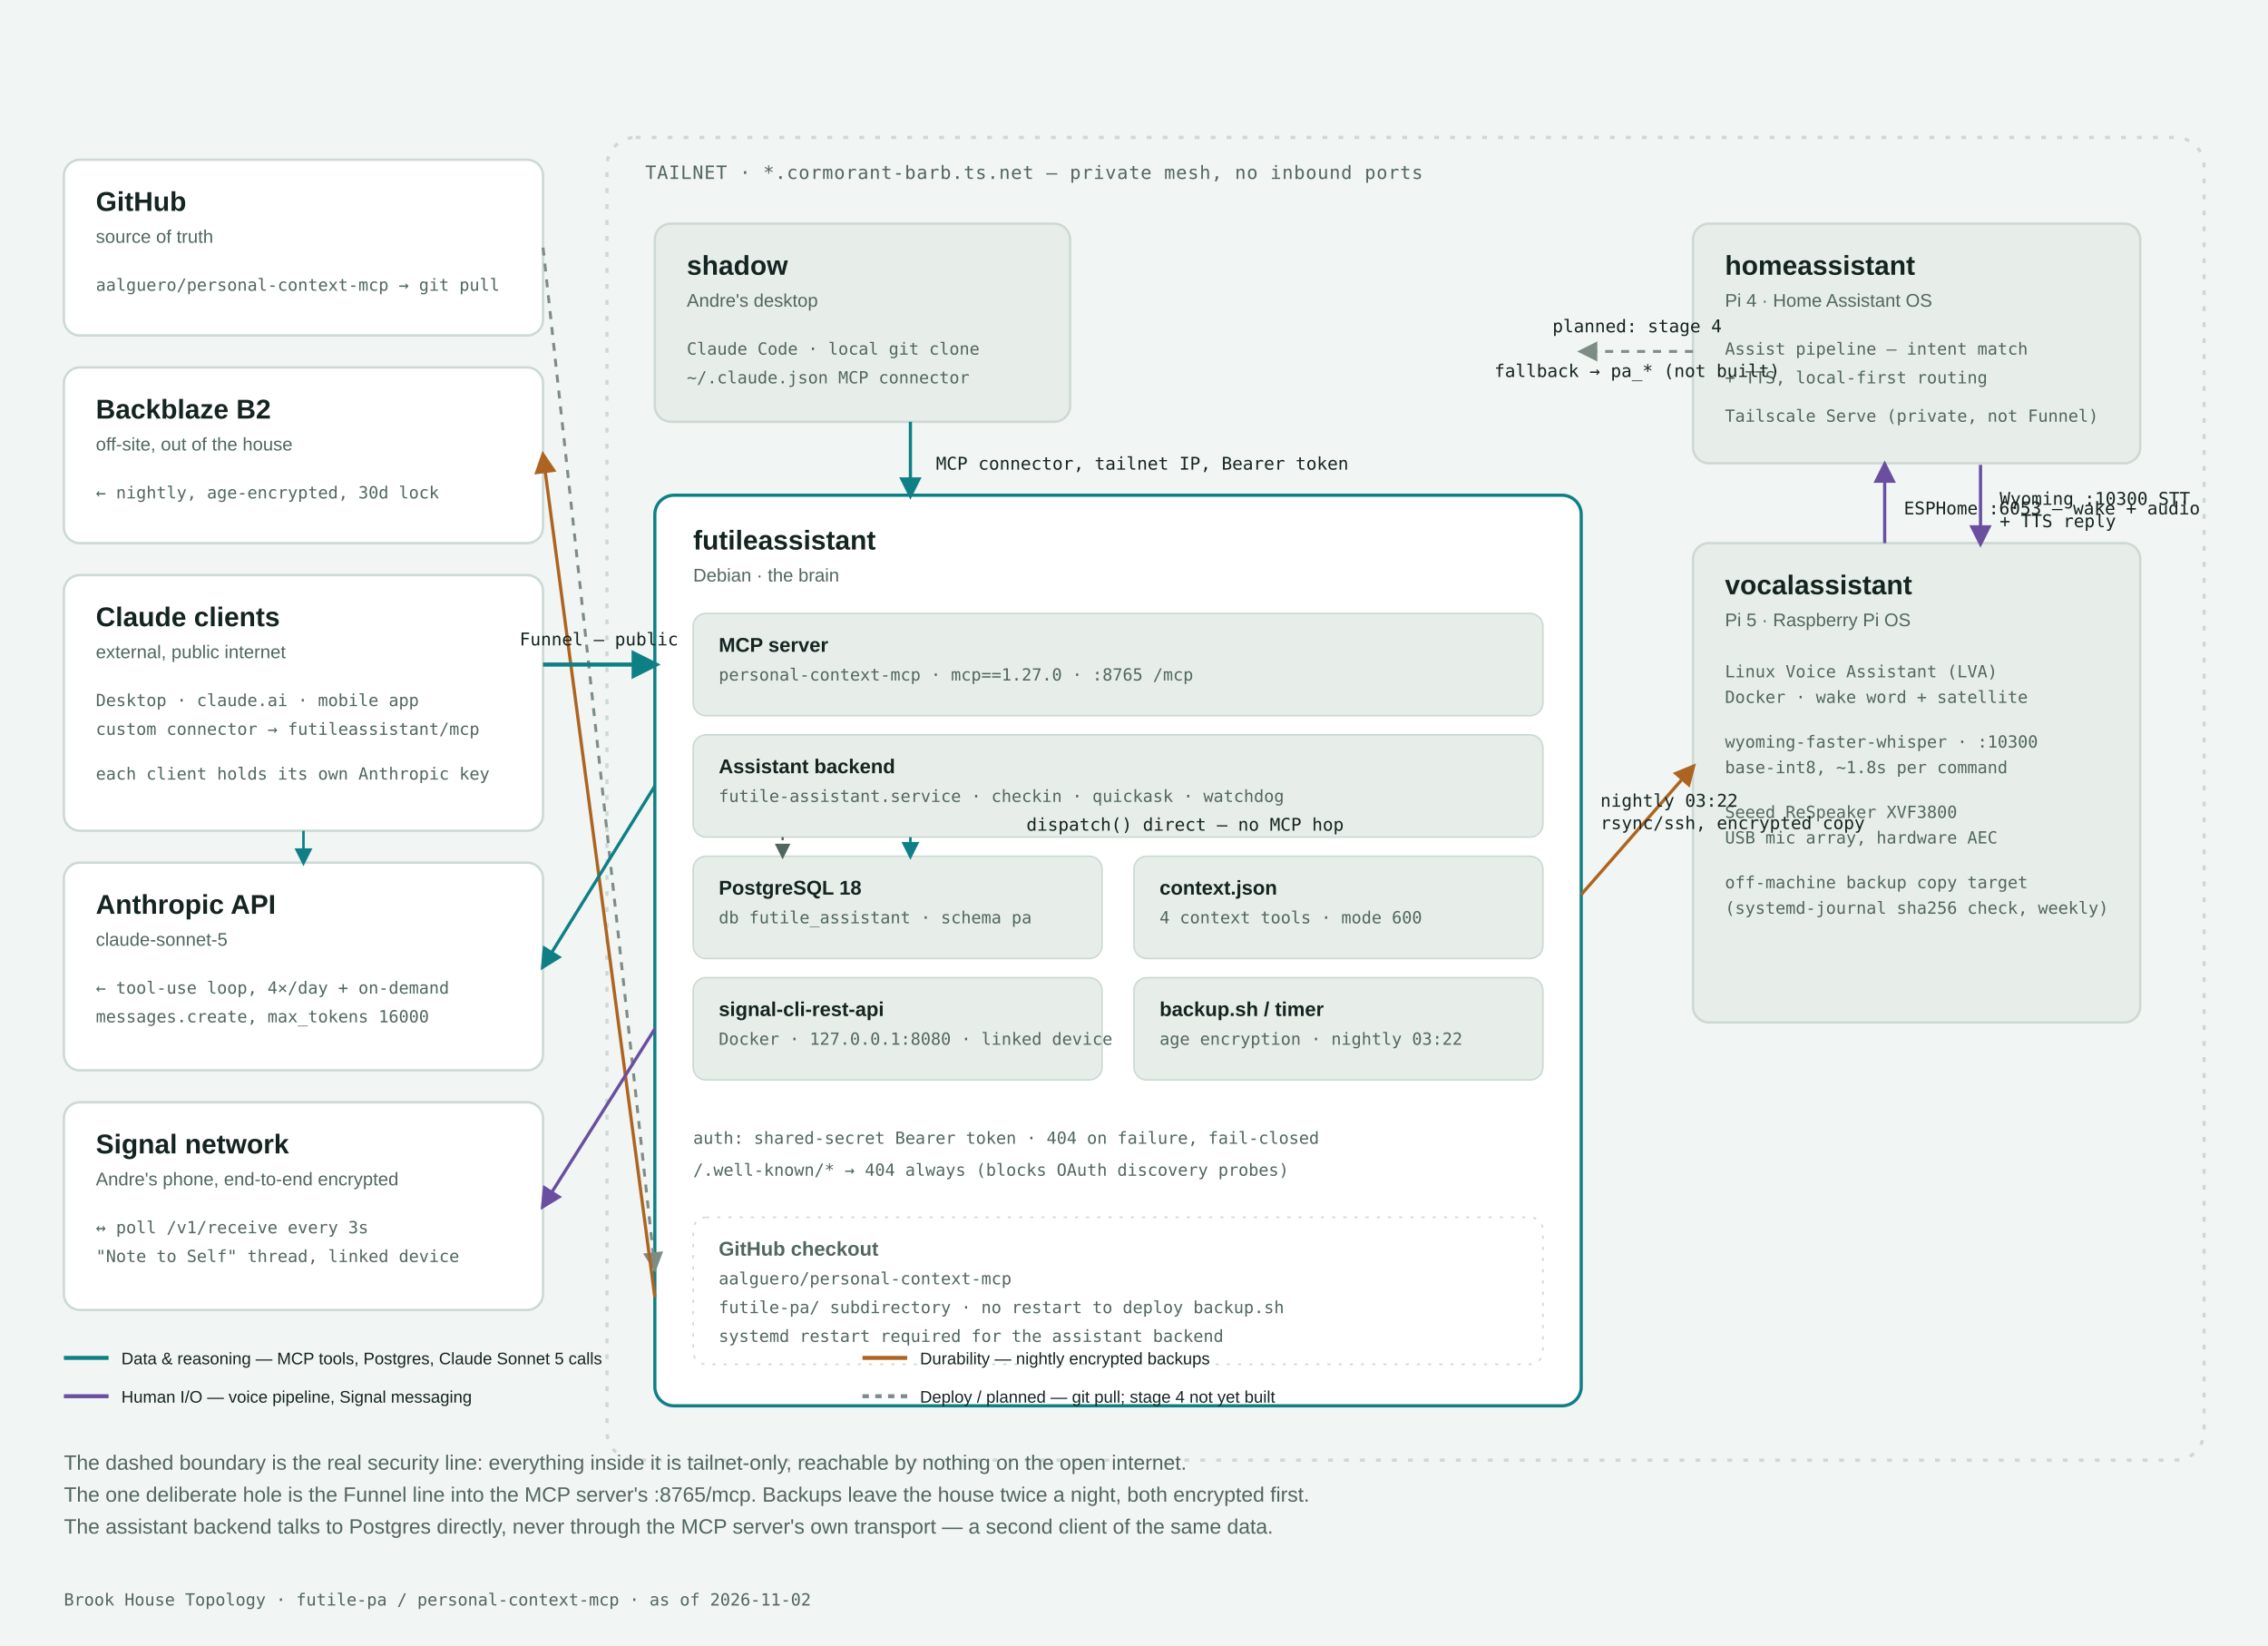
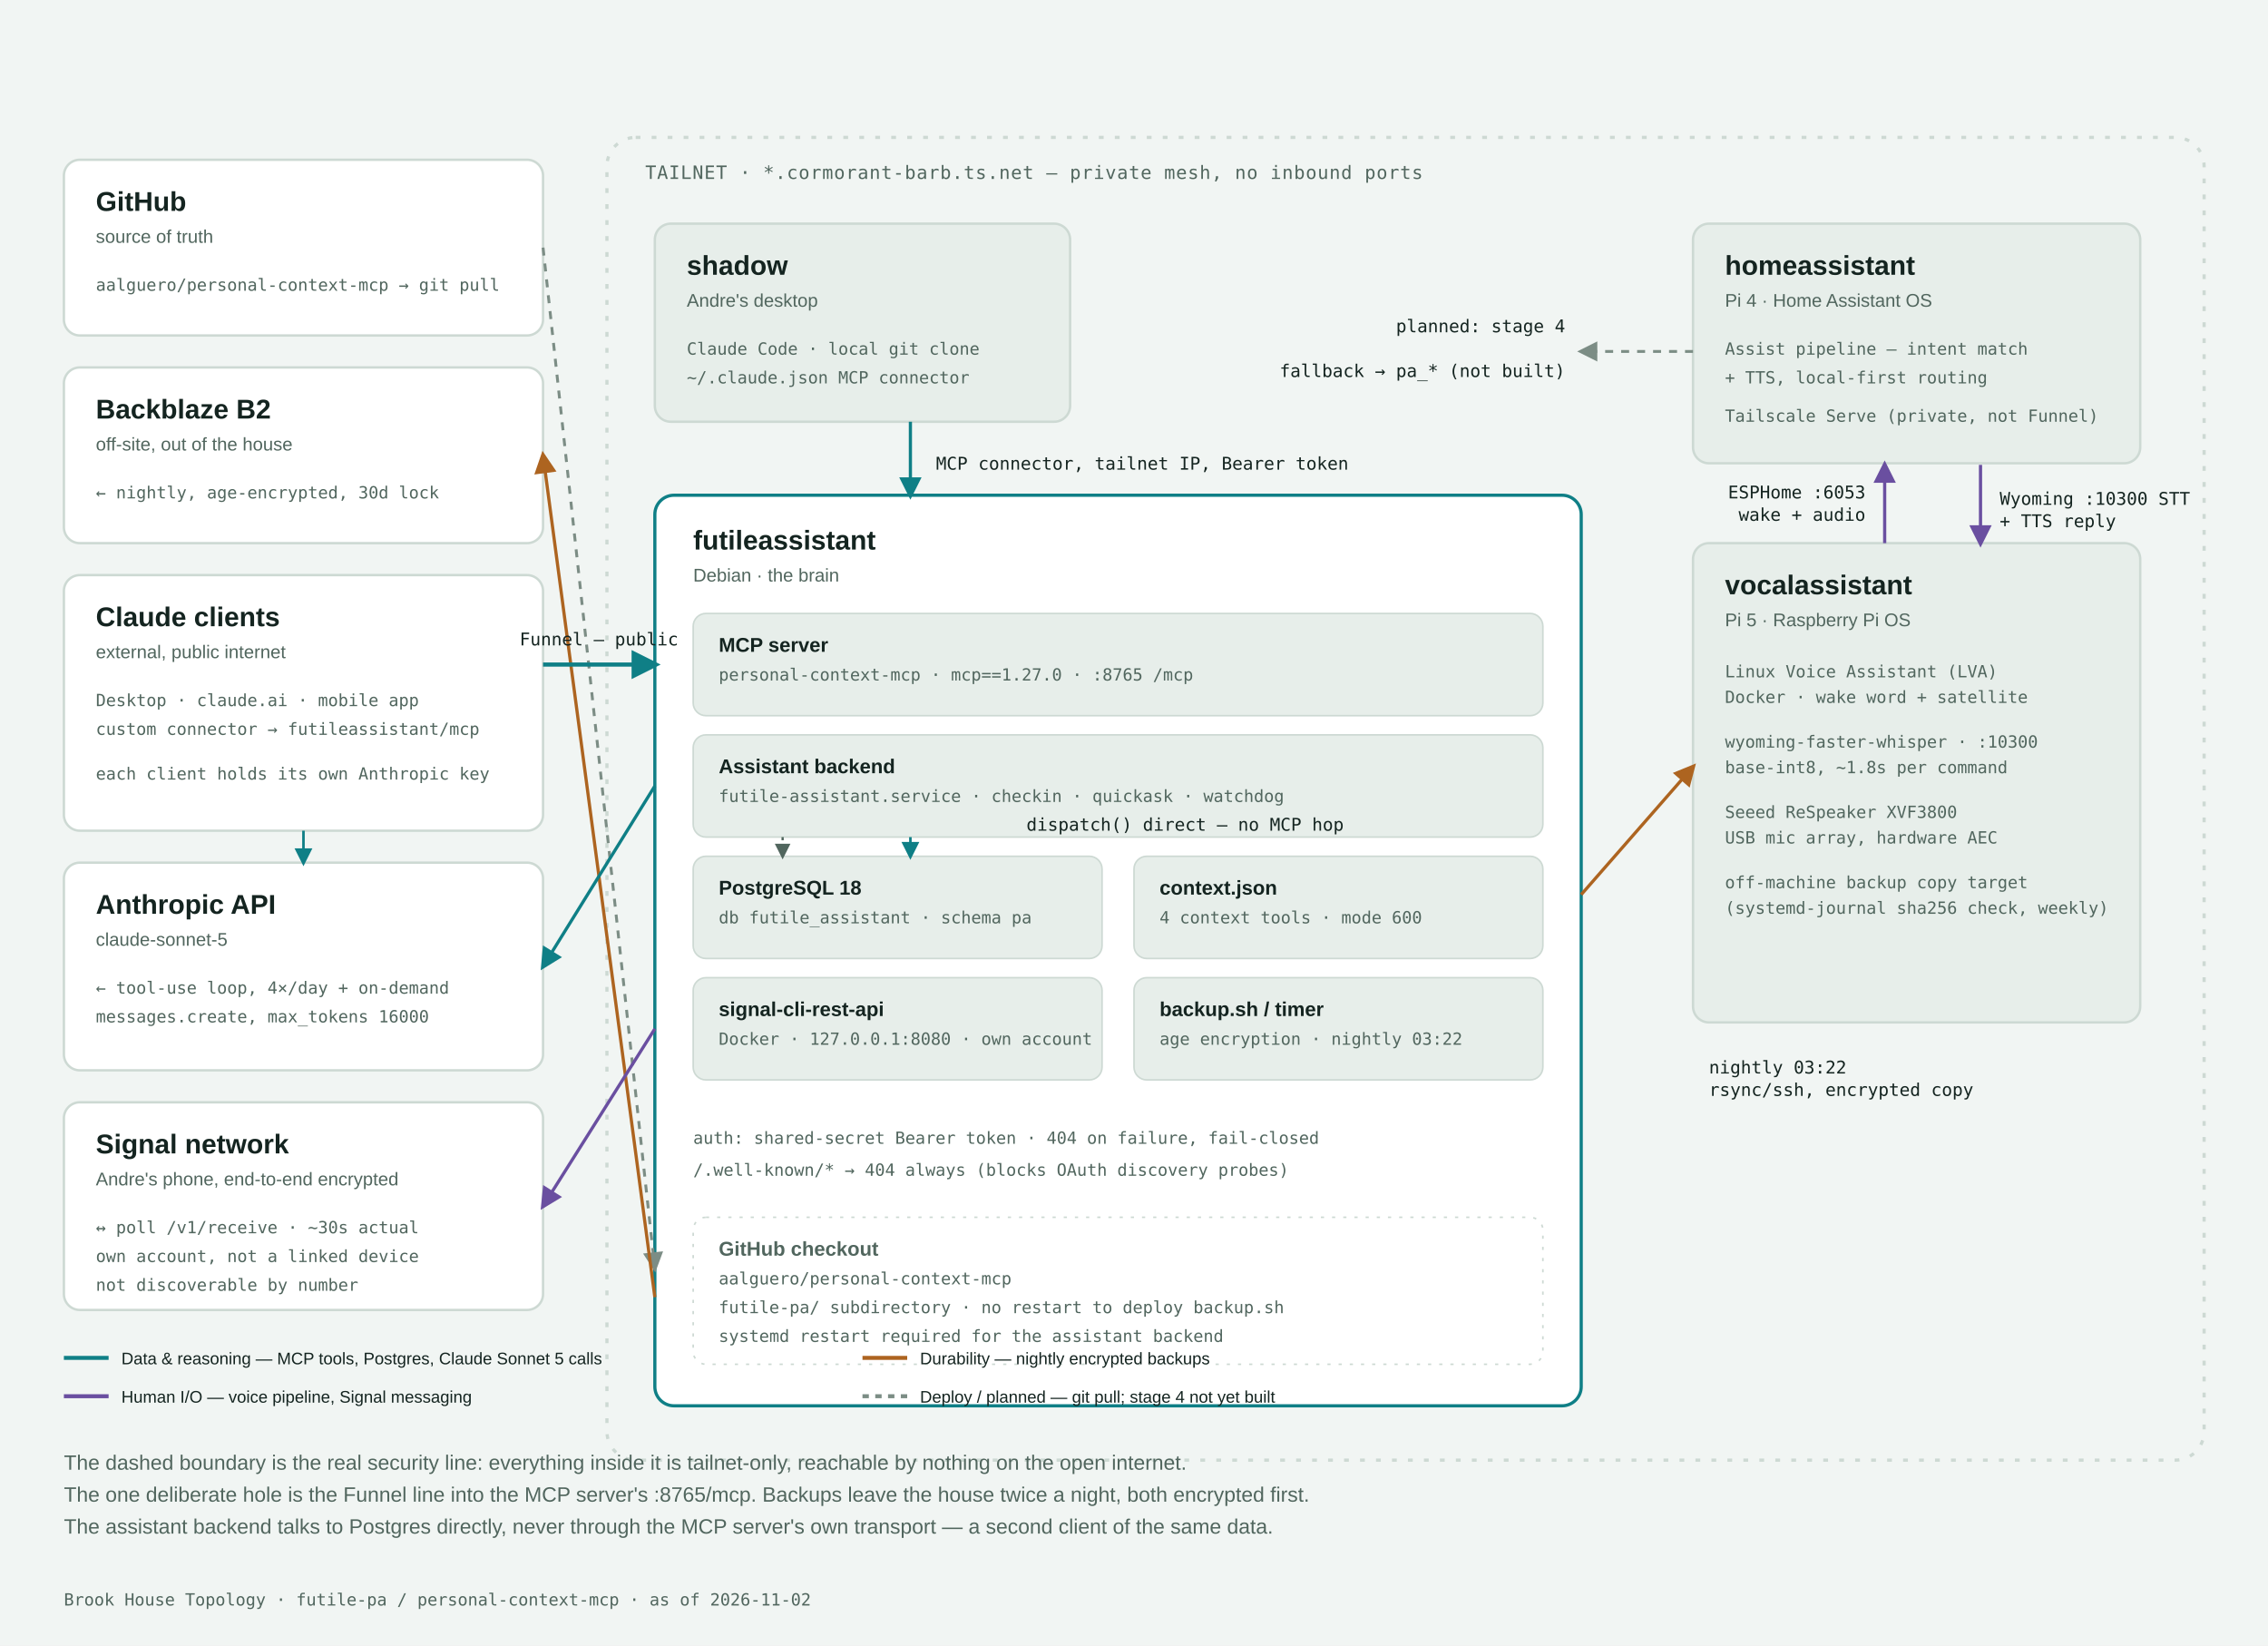
<svg xmlns="http://www.w3.org/2000/svg" width="1420" height="1030" viewBox="0 0 1420 1030" role="img" aria-label="Network diagram: a left-hand column of external services — GitHub, Backblaze B2, Claude clients, the Anthropic API, Signal — connects rightward into a tailnet holding shadow, futileassistant, homeassistant and vocalassistant. futileassistant exposes an MCP server via Tailscale Funnel as the one public ingress; vocalassistant and homeassistant exchange voice-pipeline audio over ESPHome and Wyoming on the far right, untouched by the external connections.">
  <style>
    text { font-family: 'Archivo', 'Helvetica Neue', Arial, sans-serif; fill: #142420; }
    .mono { font-family: 'JetBrains Mono', 'IBM Plex Mono', ui-monospace, Menlo, monospace; }
    .muted { fill: #51665e; }
    .host-title { font-weight: 700; font-size: 17px; }
    .host-sub { font-size: 11.5px; }
    .comp-title { font-weight: 600; font-size: 12.5px; }
    .comp-sub { font-size: 10.5px; }
    .edge-label { font-size: 11px; }
    .zone-label { font-family: 'JetBrains Mono', 'IBM Plex Mono', ui-monospace, Menlo, monospace; font-size: 11.5px; letter-spacing: 0.04em; fill: #51665e; }
    .caption { font-size: 13px; fill: #51665e; }
    .caption b, .caption code { fill: #142420; }
  </style>
  <rect x="0" y="0" width="1420" height="1030" fill="#f1f5f3" />
  <defs>
    <marker id="arrow" viewBox="0 0 10 10" refX="8" refY="5" markerWidth="7" markerHeight="7" orient="auto-start-reverse">
      <path d="M0,0 L10,5 L0,10 z" fill="context-stroke" />
    </marker>
  </defs>
  <rect x="40" y="100" width="300" height="110" rx="10" fill="#ffffff" stroke="#cdd9d3" stroke-width="1.5" />
  <text x="60" y="132" class="host-title">GitHub</text>
  <text x="60" y="152" class="host-sub muted">source of truth</text>
  <text x="60" y="182" class="comp-sub mono muted">aalguero/personal-context-mcp → git pull</text>
  <rect x="40" y="230" width="300" height="110" rx="10" fill="#ffffff" stroke="#cdd9d3" stroke-width="1.5" />
  <text x="60" y="262" class="host-title">Backblaze B2</text>
  <text x="60" y="282" class="host-sub muted">off-site, out of the house</text>
  <text x="60" y="312" class="comp-sub mono muted">← nightly, age-encrypted, 30d lock</text>
  <rect x="40" y="360" width="300" height="160" rx="10" fill="#ffffff" stroke="#cdd9d3" stroke-width="1.5" />
  <text x="60" y="392" class="host-title">Claude clients</text>
  <text x="60" y="412" class="host-sub muted">external, public internet</text>
  <text x="60" y="442" class="comp-sub mono muted">Desktop · claude.ai · mobile app</text>
  <text x="60" y="460" class="comp-sub mono muted">custom connector → futileassistant/mcp</text>
  <text x="60" y="488" class="comp-sub mono muted">each client holds its own Anthropic key</text>
  <rect x="40" y="540" width="300" height="130" rx="10" fill="#ffffff" stroke="#cdd9d3" stroke-width="1.5" />
  <text x="60" y="572" class="host-title">Anthropic API</text>
  <text x="60" y="592" class="host-sub muted">claude-sonnet-5</text>
  <text x="60" y="622" class="comp-sub mono muted">← tool-use loop, 4×/day + on-demand</text>
  <text x="60" y="640" class="comp-sub mono muted">messages.create, max_tokens 16000</text>
  <rect x="40" y="690" width="300" height="130" rx="10" fill="#ffffff" stroke="#cdd9d3" stroke-width="1.5" />
  <text x="60" y="722" class="host-title">Signal network</text>
  <text x="60" y="742" class="host-sub muted">Andre's phone, end-to-end encrypted</text>
-   <text x="60" y="772" class="comp-sub mono muted">↔ poll /v1/receive every 3s</text>
-   <text x="60" y="790" class="comp-sub mono muted">"Note to Self" thread, linked device</text>
+   <text x="60" y="772" class="comp-sub mono muted">↔ poll /v1/receive · ~30s actual</text>
+   <text x="60" y="790" class="comp-sub mono muted">own account, not a linked device</text>
+   <text x="60" y="808" class="comp-sub mono muted">not discoverable by number</text>
  <rect x="380" y="86" width="1000" height="828" rx="18" fill="none" stroke="#cdd9d3" stroke-width="2" stroke-dasharray="3 7" />
  <text x="404" y="112" class="zone-label">TAILNET · *.cormorant-barb.ts.net — private mesh, no inbound ports</text>
  <rect x="410" y="140" width="260" height="124" rx="10" fill="#e7eeea" stroke="#cdd9d3" stroke-width="1.5" />
  <text x="430" y="172" class="host-title">shadow</text>
  <text x="430" y="192" class="host-sub muted">Andre's desktop</text>
  <text x="430" y="222" class="comp-sub mono muted">Claude Code · local git clone</text>
  <text x="430" y="240" class="comp-sub mono muted">~/.claude.json MCP connector</text>
  <rect x="410" y="310" width="580" height="570" rx="12" fill="#ffffff" stroke="#0f7f86" stroke-width="2" />
  <text x="434" y="344" class="host-title">futileassistant</text>
  <text x="434" y="364" class="host-sub muted">Debian · the brain</text>
  <rect x="434" y="384" width="532" height="64" rx="8" fill="#e7eeea" stroke="#cdd9d3" />
  <text x="450" y="408" class="comp-title">MCP server</text>
  <text x="450" y="426" class="comp-sub mono muted">personal-context-mcp · mcp==1.27.0 · :8765 /mcp</text>
  <rect x="434" y="460" width="532" height="64" rx="8" fill="#e7eeea" stroke="#cdd9d3" />
  <text x="450" y="484" class="comp-title">Assistant backend</text>
  <text x="450" y="502" class="comp-sub mono muted">futile-assistant.service · checkin · quickask · watchdog</text>
  <rect x="434" y="536" width="256" height="64" rx="8" fill="#e7eeea" stroke="#cdd9d3" />
  <text x="450" y="560" class="comp-title">PostgreSQL 18</text>
  <text x="450" y="578" class="comp-sub mono muted">db futile_assistant · schema pa</text>
  <rect x="710" y="536" width="256" height="64" rx="8" fill="#e7eeea" stroke="#cdd9d3" />
  <text x="726" y="560" class="comp-title">context.json</text>
  <text x="726" y="578" class="comp-sub mono muted">4 context tools · mode 600</text>
  <line x1="570" y1="524" x2="570" y2="536" stroke="#0f7f86" stroke-width="1.6" marker-end="url(#arrow)" />
  <line x1="490" y1="524" x2="490" y2="536" stroke="#51665e" stroke-width="1.4" stroke-dasharray="2 4" marker-end="url(#arrow)" />
  <text x="742" y="520" class="edge-label mono" text-anchor="middle" fill="#0f7f86">dispatch() direct — no MCP hop</text>
  <rect x="434" y="612" width="256" height="64" rx="8" fill="#e7eeea" stroke="#cdd9d3" />
  <text x="450" y="636" class="comp-title">signal-cli-rest-api</text>
-   <text x="450" y="654" class="comp-sub mono muted">Docker · 127.0.0.1:8080 · linked device</text>
+   <text x="450" y="654" class="comp-sub mono muted">Docker · 127.0.0.1:8080 · own account</text>
  <rect x="710" y="612" width="256" height="64" rx="8" fill="#e7eeea" stroke="#cdd9d3" />
  <text x="726" y="636" class="comp-title">backup.sh / timer</text>
  <text x="726" y="654" class="comp-sub mono muted">age encryption · nightly 03:22</text>
  <text x="434" y="716" class="comp-sub mono muted">auth: shared-secret Bearer token · 404 on failure, fail-closed</text>
  <text x="434" y="736" class="comp-sub mono muted">/.well-known/* → 404 always (blocks OAuth discovery probes)</text>
  <rect x="434" y="762" width="532" height="92" rx="8" fill="none" stroke="#cdd9d3" stroke-dasharray="2 5" />
  <text x="450" y="786" class="comp-title muted">GitHub checkout</text>
  <text x="450" y="804" class="comp-sub mono muted">aalguero/personal-context-mcp</text>
  <text x="450" y="822" class="comp-sub mono muted">futile-pa/ subdirectory · no restart to deploy backup.sh</text>
  <text x="450" y="840" class="comp-sub mono muted">systemd restart required for the assistant backend</text>
  <rect x="1060" y="140" width="280" height="150" rx="10" fill="#e7eeea" stroke="#cdd9d3" stroke-width="1.5" />
  <text x="1080" y="172" class="host-title">homeassistant</text>
  <text x="1080" y="192" class="host-sub muted">Pi 4 · Home Assistant OS</text>
  <text x="1080" y="222" class="comp-sub mono muted">Assist pipeline — intent match</text>
  <text x="1080" y="240" class="comp-sub mono muted">+ TTS, local-first routing</text>
  <text x="1080" y="264" class="comp-sub mono muted">Tailscale Serve (private, not Funnel)</text>
  <rect x="1060" y="340" width="280" height="300" rx="10" fill="#e7eeea" stroke="#cdd9d3" stroke-width="1.5" />
  <text x="1080" y="372" class="host-title">vocalassistant</text>
  <text x="1080" y="392" class="host-sub muted">Pi 5 · Raspberry Pi OS</text>
  <text x="1080" y="424" class="comp-sub mono muted">Linux Voice Assistant (LVA)</text>
  <text x="1080" y="440" class="comp-sub mono muted">Docker · wake word + satellite</text>
  <text x="1080" y="468" class="comp-sub mono muted">wyoming-faster-whisper · :10300</text>
  <text x="1080" y="484" class="comp-sub mono muted">base-int8, ~1.8s per command</text>
  <text x="1080" y="512" class="comp-sub mono muted">Seeed ReSpeaker XVF3800</text>
  <text x="1080" y="528" class="comp-sub mono muted">USB mic array, hardware AEC</text>
  <text x="1080" y="556" class="comp-sub mono muted">off-machine backup copy target</text>
  <text x="1080" y="572" class="comp-sub mono muted">(systemd-journal sha256 check, weekly)</text>
  <line x1="1180" y1="340" x2="1180" y2="291" stroke="#6a4fa0" stroke-width="2" marker-end="url(#arrow)" />
-   <text x="1192" y="322" class="edge-label mono" fill="#6a4fa0">ESPHome :6053 — wake + audio</text>
+   <text x="1168" y="312" class="edge-label mono" text-anchor="end" fill="#6a4fa0">ESPHome :6053</text>
+   <text x="1168" y="326" class="edge-label mono" text-anchor="end" fill="#6a4fa0">wake + audio</text>
  <line x1="1240" y1="291" x2="1240" y2="340" stroke="#6a4fa0" stroke-width="2" marker-end="url(#arrow)" />
  <text x="1252" y="316" class="edge-label mono" fill="#6a4fa0">Wyoming :10300 STT</text>
  <text x="1252" y="330" class="edge-label mono" fill="#6a4fa0">+ TTS reply</text>
  <path d="M 1060 220 L 990 220" fill="none" stroke="#7c8d85" stroke-width="1.8" stroke-dasharray="5 5" marker-end="url(#arrow)" />
-   <text x="1025" y="208" class="edge-label mono" text-anchor="middle" fill="#7c8d85">planned: stage 4</text>
-   <text x="1025" y="236" class="edge-label mono" text-anchor="middle" fill="#7c8d85">fallback → pa_* (not built)</text>
+   <text x="980" y="208" class="edge-label mono" text-anchor="end" fill="#7c8d85">planned: stage 4</text>
+   <text x="980" y="236" class="edge-label mono" text-anchor="end" fill="#7c8d85">fallback → pa_* (not built)</text>
  <line x1="570" y1="264" x2="570" y2="310" stroke="#0f7f86" stroke-width="2" marker-end="url(#arrow)" />
  <text x="586" y="294" class="edge-label mono" fill="#0f7f86">MCP connector, tailnet IP, Bearer token</text>
  <path d="M 990 560 L 1060 480" fill="none" stroke="#ad6420" stroke-width="2" marker-end="url(#arrow)" />
-   <text x="1002" y="505" class="edge-label mono" fill="#ad6420">nightly 03:22</text>
-   <text x="1002" y="519" class="edge-label mono" fill="#ad6420">rsync/ssh, encrypted copy</text>
+   <text x="1070" y="672" class="edge-label mono" fill="#ad6420">nightly 03:22</text>
+   <text x="1070" y="686" class="edge-label mono" fill="#ad6420">rsync/ssh, encrypted copy</text>
  <path d="M 340 155 L 410 794" fill="none" stroke="#7c8d85" stroke-width="1.8" stroke-dasharray="5 5" marker-end="url(#arrow)" />
  <path d="M 410 812 L 340 285" fill="none" stroke="#ad6420" stroke-width="2" marker-end="url(#arrow)" />
  <path d="M 340 416 L 410 416" fill="none" stroke="#0f7f86" stroke-width="2.6" marker-end="url(#arrow)" />
  <text x="375" y="404" class="edge-label mono" text-anchor="middle" fill="#0f7f86">Funnel — public</text>
  <line x1="190" y1="520" x2="190" y2="540" stroke="#0f7f86" stroke-width="1.6" marker-end="url(#arrow)" />
  <path d="M 410 492 L 340 605" fill="none" stroke="#0f7f86" stroke-width="2" marker-end="url(#arrow)" />
  <path d="M 410 644 L 340 755" fill="none" stroke="#6a4fa0" stroke-width="2" marker-end="url(#arrow)" />
  <g transform="translate(40, 850)">
    <line x1="0" y1="0" x2="28" y2="0" stroke="#0f7f86" stroke-width="2.5" />
    <text x="36" y="4" class="comp-sub">Data &amp; reasoning — MCP tools, Postgres, Claude Sonnet 5 calls</text>
    <line x1="0" y1="24" x2="28" y2="24" stroke="#6a4fa0" stroke-width="2.5" />
    <text x="36" y="28" class="comp-sub">Human I/O — voice pipeline, Signal messaging</text>
    <line x1="500" y1="0" x2="528" y2="0" stroke="#ad6420" stroke-width="2.5" />
    <text x="536" y="4" class="comp-sub">Durability — nightly encrypted backups</text>
    <line x1="500" y1="24" x2="528" y2="24" stroke="#7c8d85" stroke-width="2.5" stroke-dasharray="4 4" />
    <text x="536" y="28" class="comp-sub">Deploy / planned — git pull; stage 4 not yet built</text>
  </g>
  <text x="40" y="920" class="caption">The dashed boundary is the real security line: everything inside it is tailnet-only, reachable by nothing on the open internet.</text>
  <text x="40" y="940" class="caption">The one deliberate hole is the Funnel line into the MCP server's :8765/mcp. Backups leave the house twice a night, both encrypted first.</text>
  <text x="40" y="960" class="caption">The assistant backend talks to Postgres directly, never through the MCP server's own transport — a second client of the same data.</text>
  <text x="40" y="1005" class="comp-sub mono muted">Brook House Topology · futile-pa / personal-context-mcp · as of 2026-11-02</text>
</svg>
